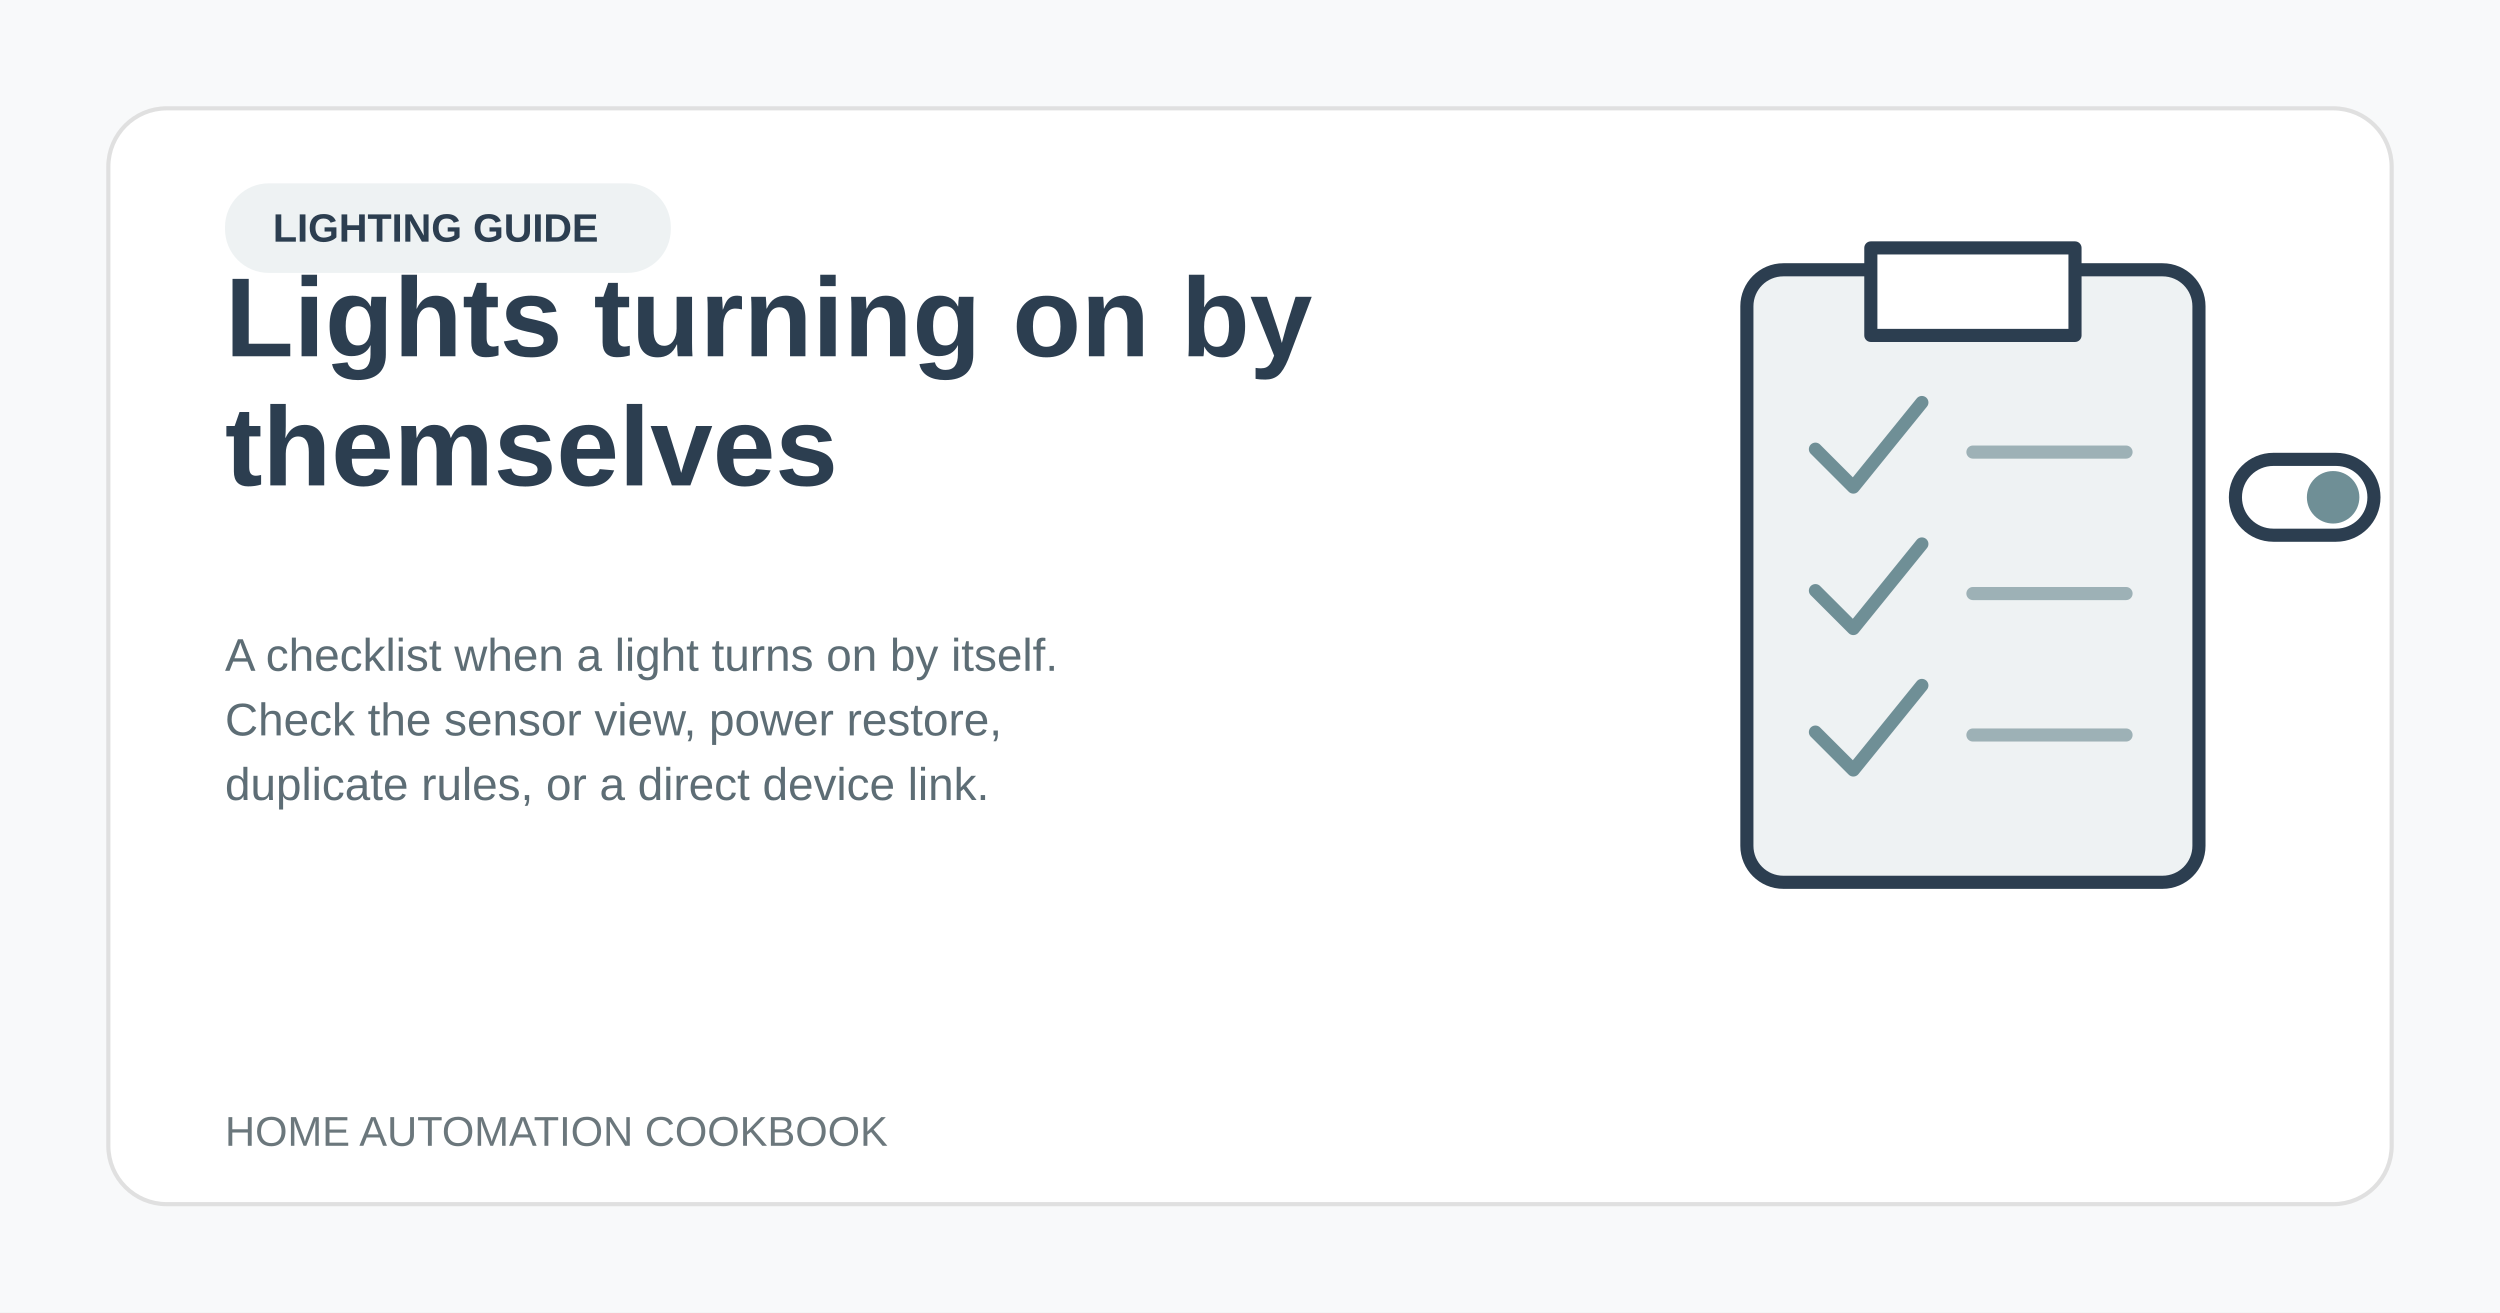
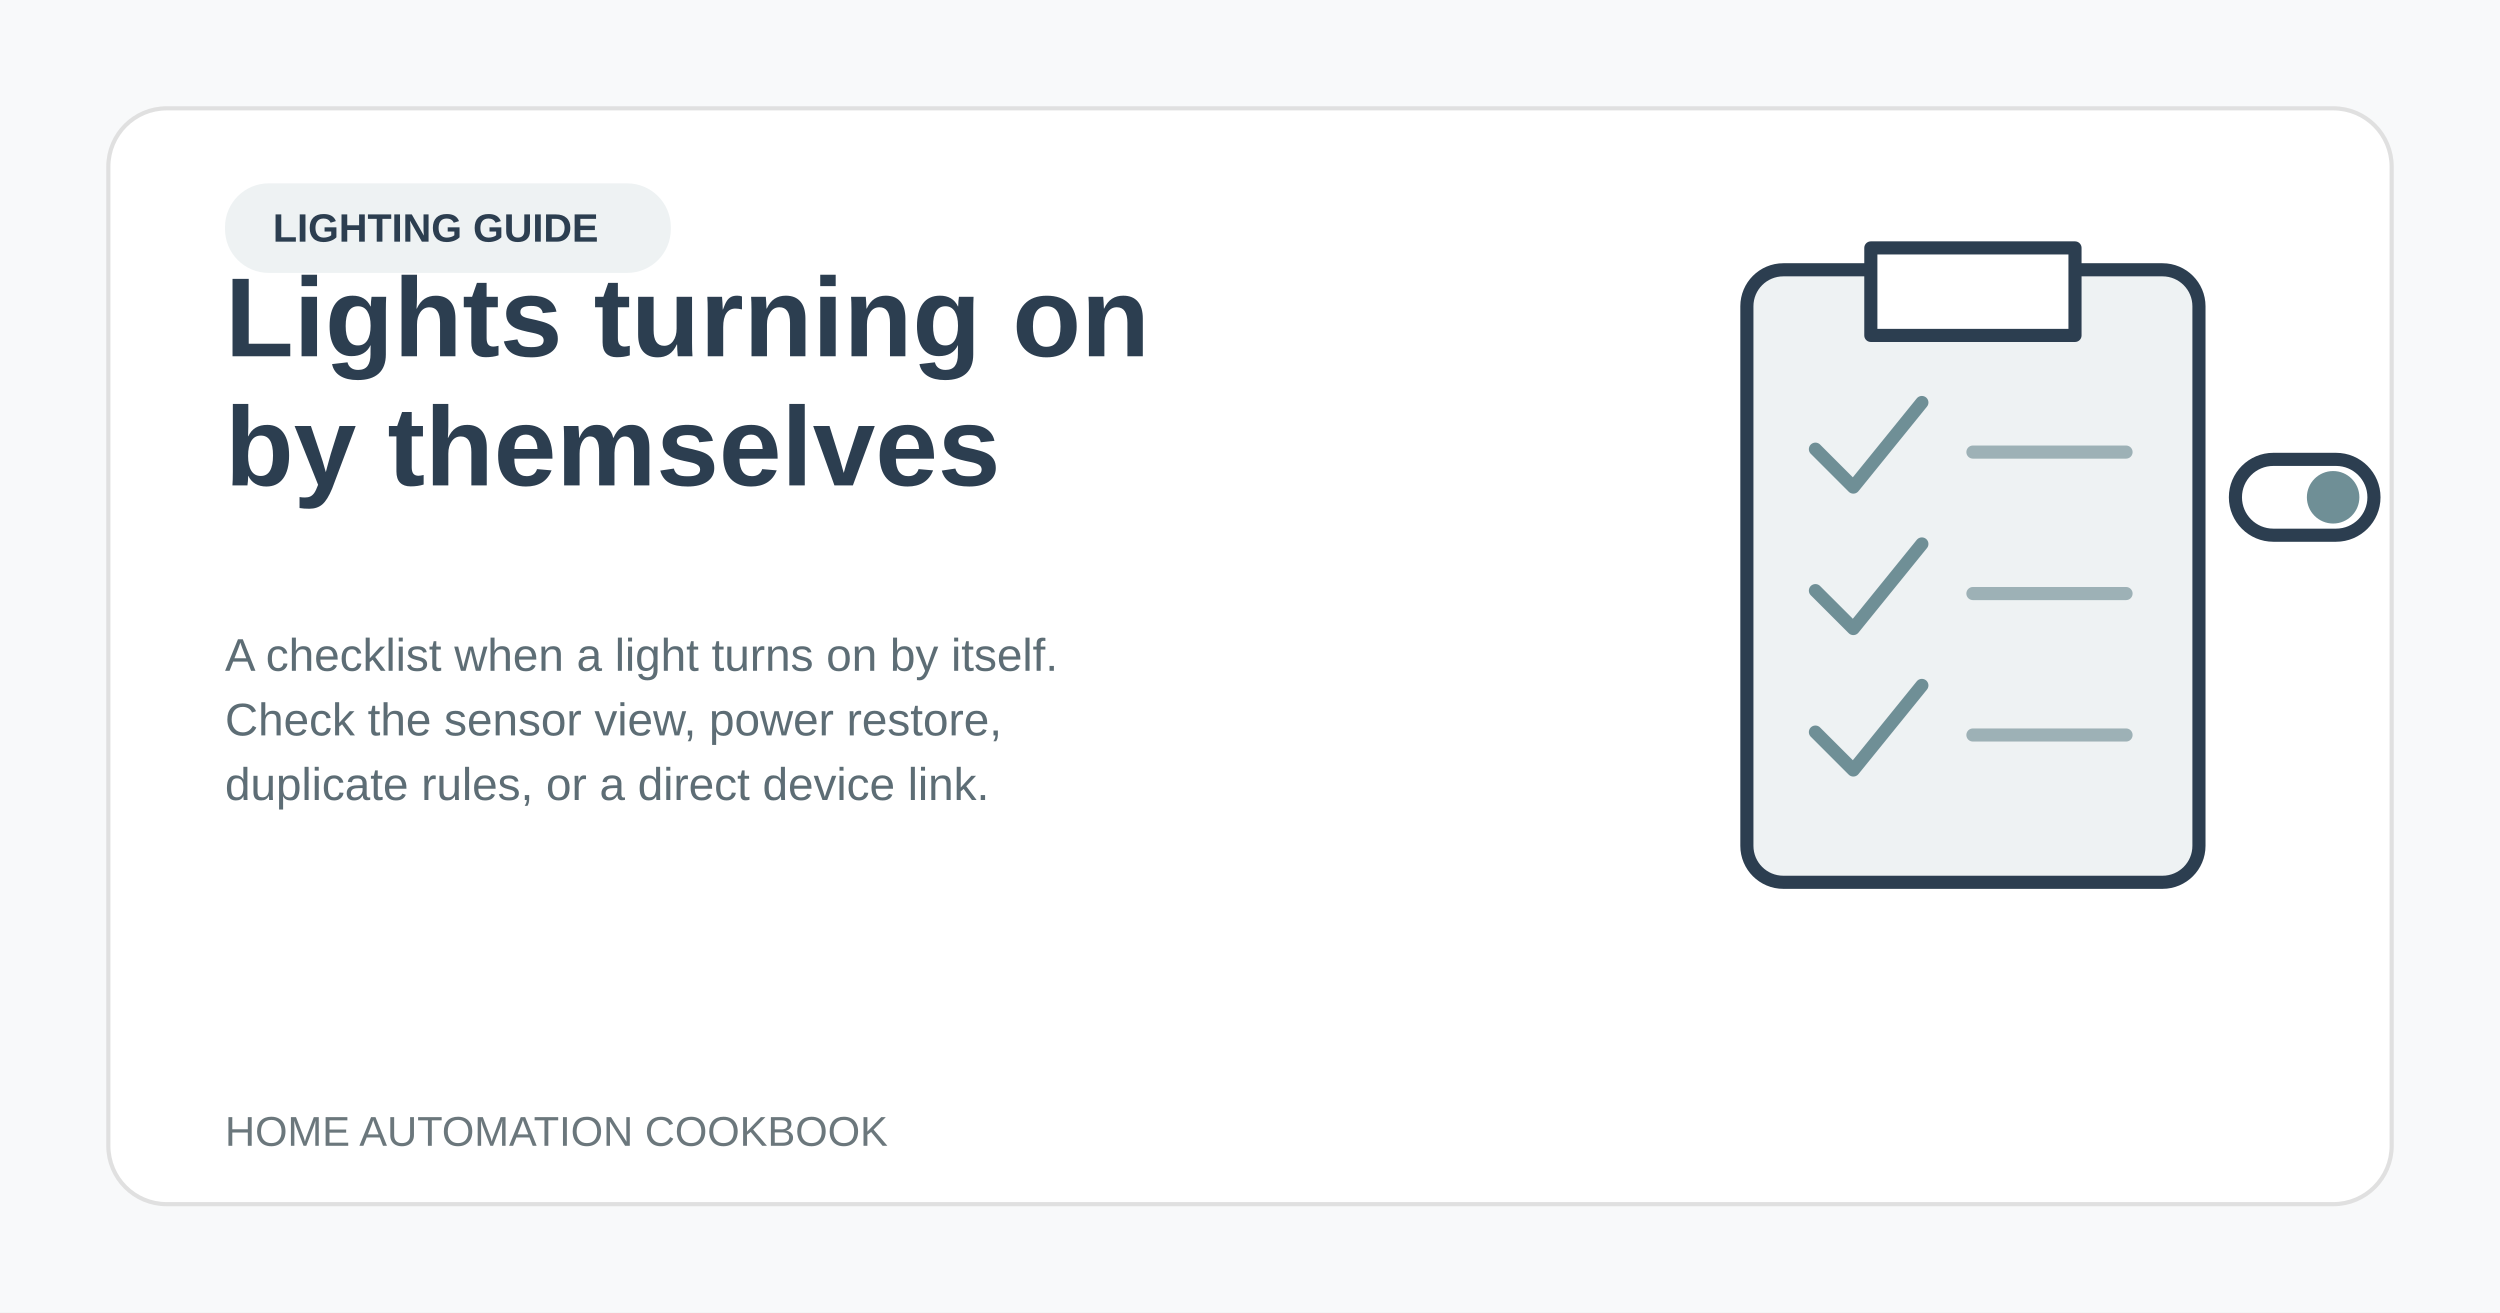
<svg xmlns="http://www.w3.org/2000/svg" width="1200" height="630" viewBox="0 0 1200 630" role="img" aria-labelledby="title desc">
  <style>
  @media (prefers-color-scheme: dark) {
    rect[fill="#f8f9fa"] { fill: #14191c; }
    rect[fill="#ffffff"], path[fill="#ffffff"] { fill: #1d2428; }
    [fill="#eef2f3"] { fill: #293238; }
    text[fill="#2c3e50"], circle[fill="#2c3e50"] { fill: #e7edef; }
    text[fill="#5d6d75"], text[fill="#6b777c"] { fill: #b7c2c6; }
    [stroke="#2c3e50"] { stroke: #d7e0e3; }
    [stroke="#9db1b6"] { stroke: #72858c; }
    [stroke="#e0e0e0"] { stroke: #3d494f; }
  }
</style>
  <rect width="1200" height="630" fill="#f8f9fa" />
  <rect x="52" y="52" width="1096" height="526" rx="28" fill="#ffffff" stroke="#e0e0e0" stroke-width="2" />
  <rect x="108" y="88" width="214" height="43" rx="21" fill="#eef2f3" />
  <text x="131" y="116" fill="#2c3e50" font-family="Segoe UI, Arial, sans-serif" font-size="19" font-weight="600">LIGHTING GUIDE</text>
-   <text x="108" y="171" fill="#2c3e50" font-family="Segoe UI, Arial, sans-serif" font-size="54" font-weight="700">Lights turning on by</text>
-   <text x="108" y="233" fill="#2c3e50" font-family="Segoe UI, Arial, sans-serif" font-size="54" font-weight="700">themselves</text>
+   <text x="108" y="171" fill="#2c3e50" font-family="Segoe UI, Arial, sans-serif" font-size="54" font-weight="700">Lights turning on</text>
+   <text x="108" y="233" fill="#2c3e50" font-family="Segoe UI, Arial, sans-serif" font-size="54" font-weight="700">by themselves</text>
  <text x="108" y="322" fill="#5d6d75" font-family="Segoe UI, Arial, sans-serif" font-size="22">A checklist when a light turns on by itself.</text>
  <text x="108" y="353" fill="#5d6d75" font-family="Segoe UI, Arial, sans-serif" font-size="22">Check the sensor view, power restore,</text>
  <text x="108" y="384" fill="#5d6d75" font-family="Segoe UI, Arial, sans-serif" font-size="22">duplicate rules, or a direct device link.</text>
  <g transform="translate(800 112) scale(.7)" fill="none" stroke="#2c3e50" stroke-width="9" stroke-linecap="round" stroke-linejoin="round">
    <rect x="55" y="25" width="310" height="420" rx="25" fill="#eef2f3" />
    <path d="M140 25v-15h140v60H140V25" fill="#ffffff" />
    <path d="m102 148 26 26 47-58M102 245l26 26 47-58M102 342l26 26 47-58" stroke="#6f8f96" />
    <path d="M210 150h105M210 247h105M210 344h105" stroke="#9db1b6" />
    <rect x="390" y="155" width="95" height="52" rx="26" fill="#ffffff" />
    <circle cx="457" cy="181" r="18" fill="#6f8f96" stroke="none" />
  </g>
  <text x="108" y="550" fill="#6b777c" font-family="Segoe UI, Arial, sans-serif" font-size="20">HOME AUTOMATION COOKBOOK</text>
</svg>
